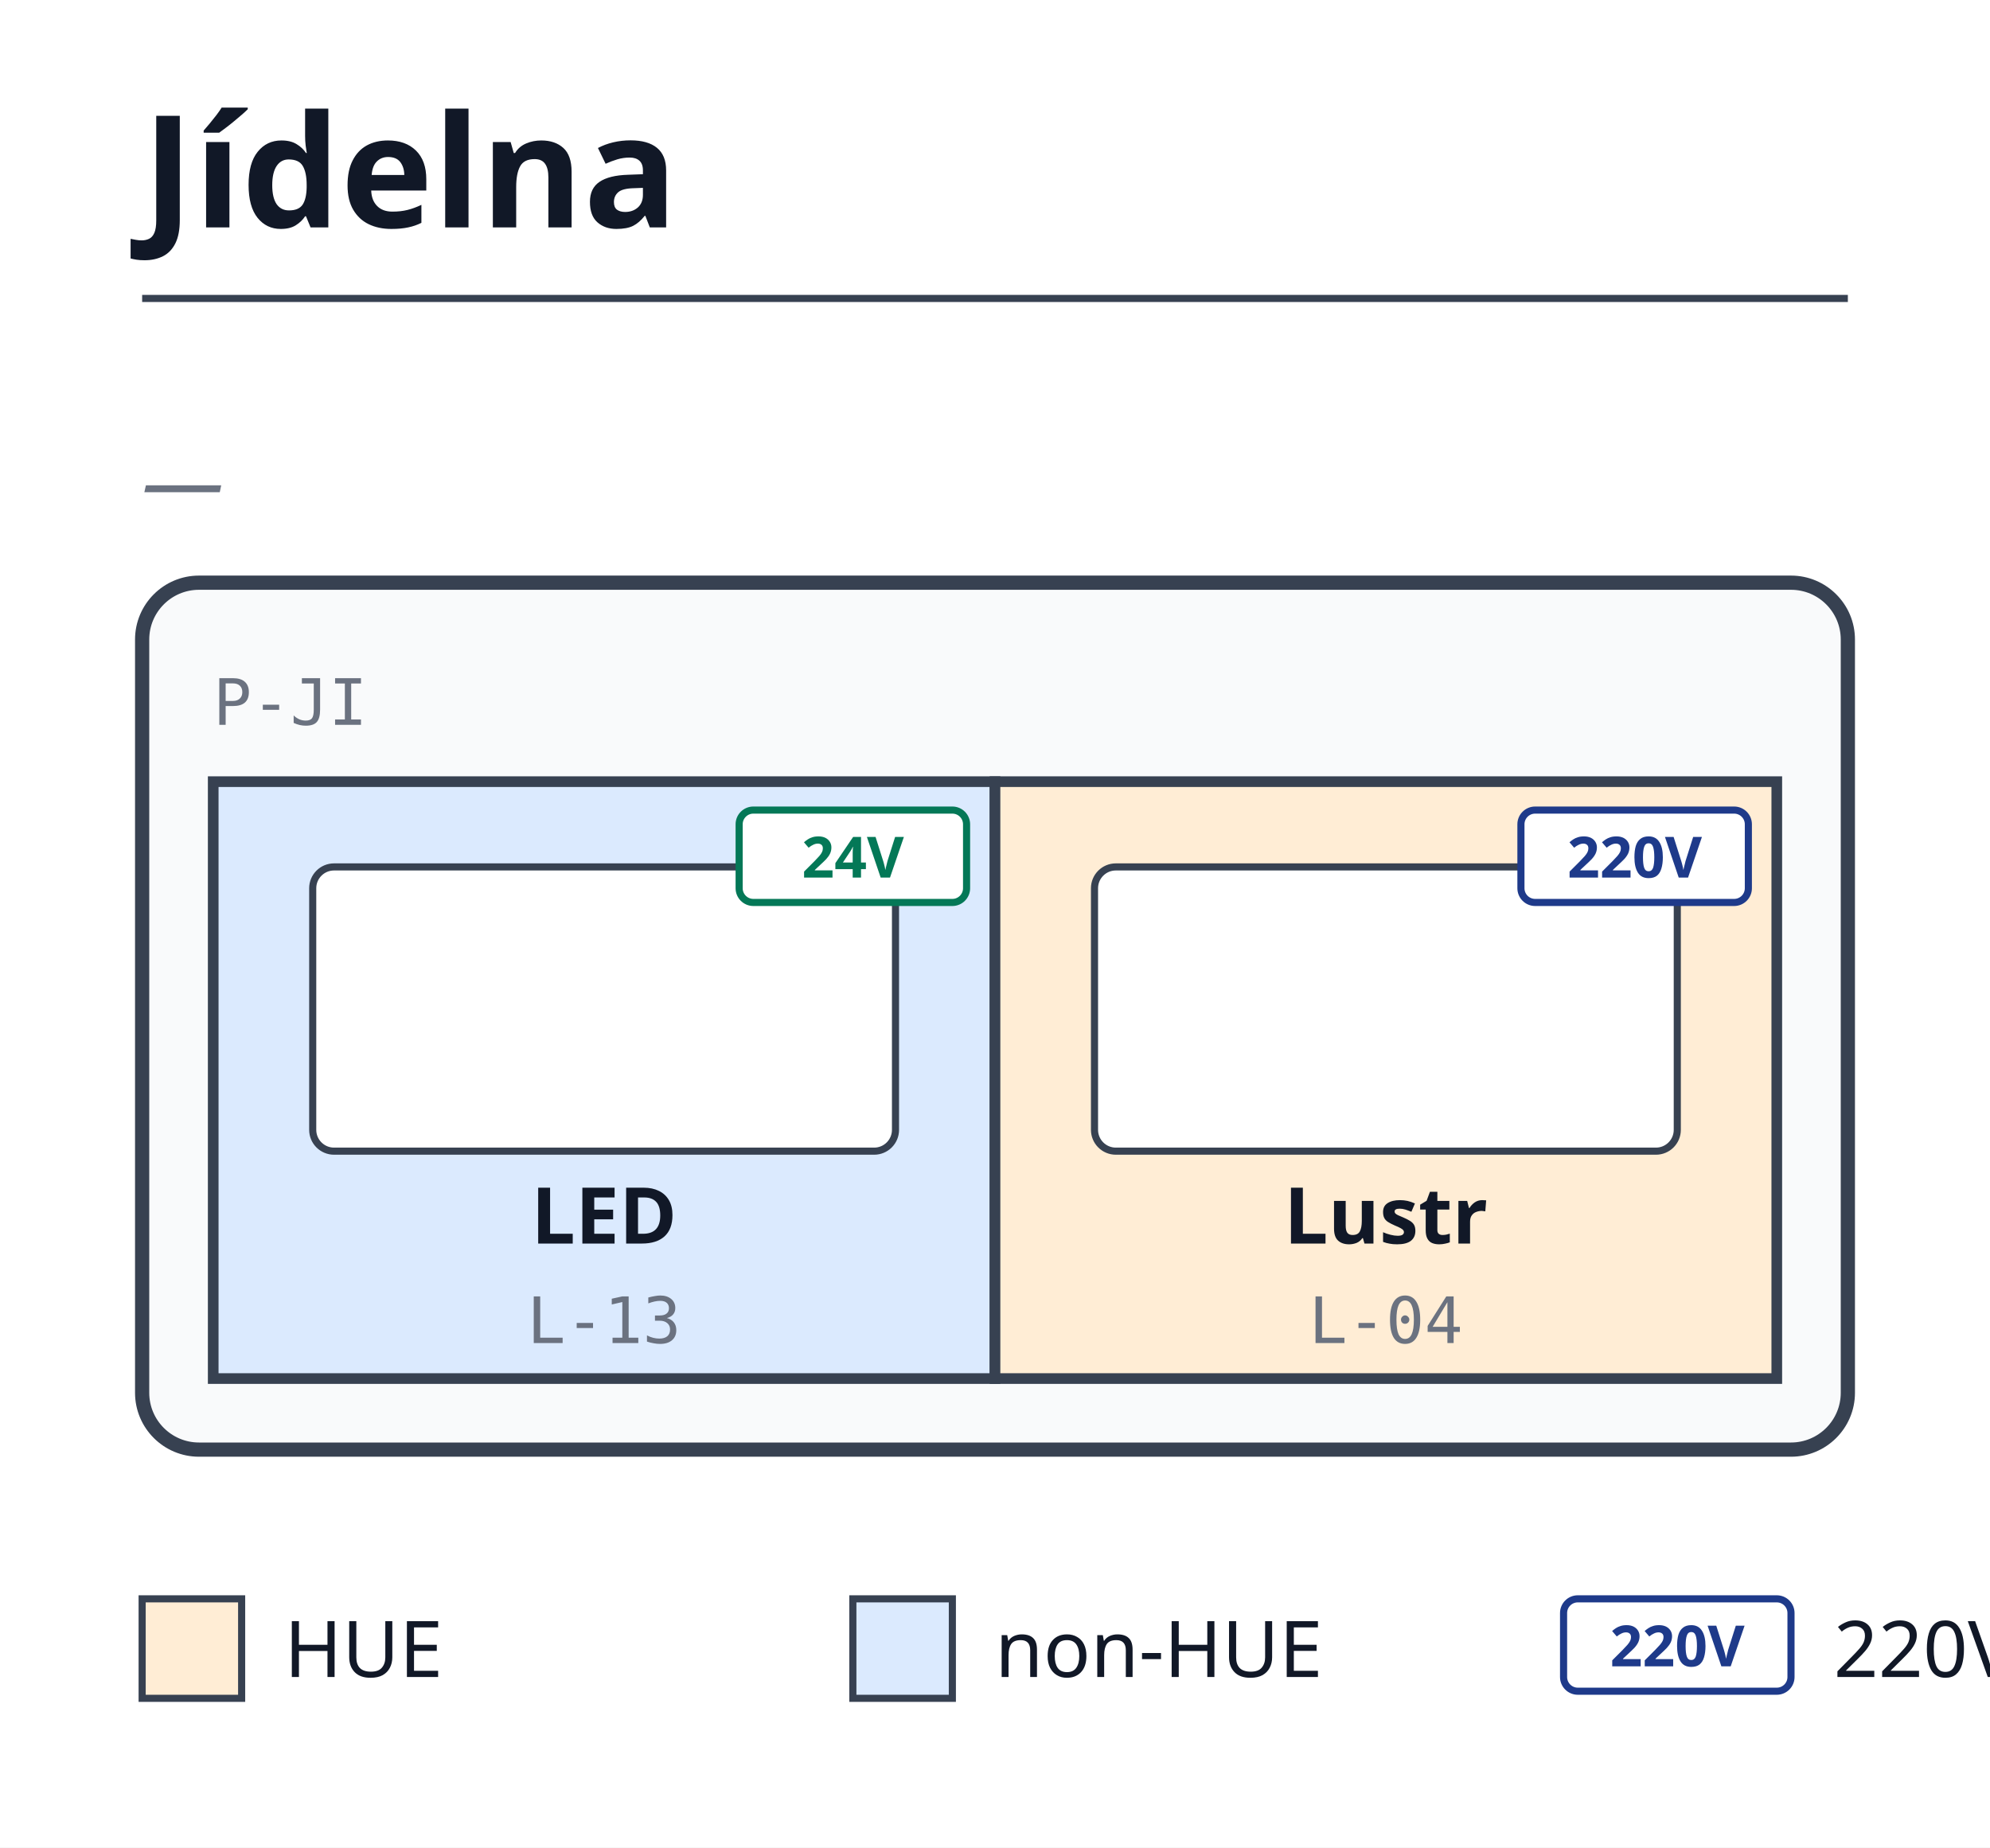
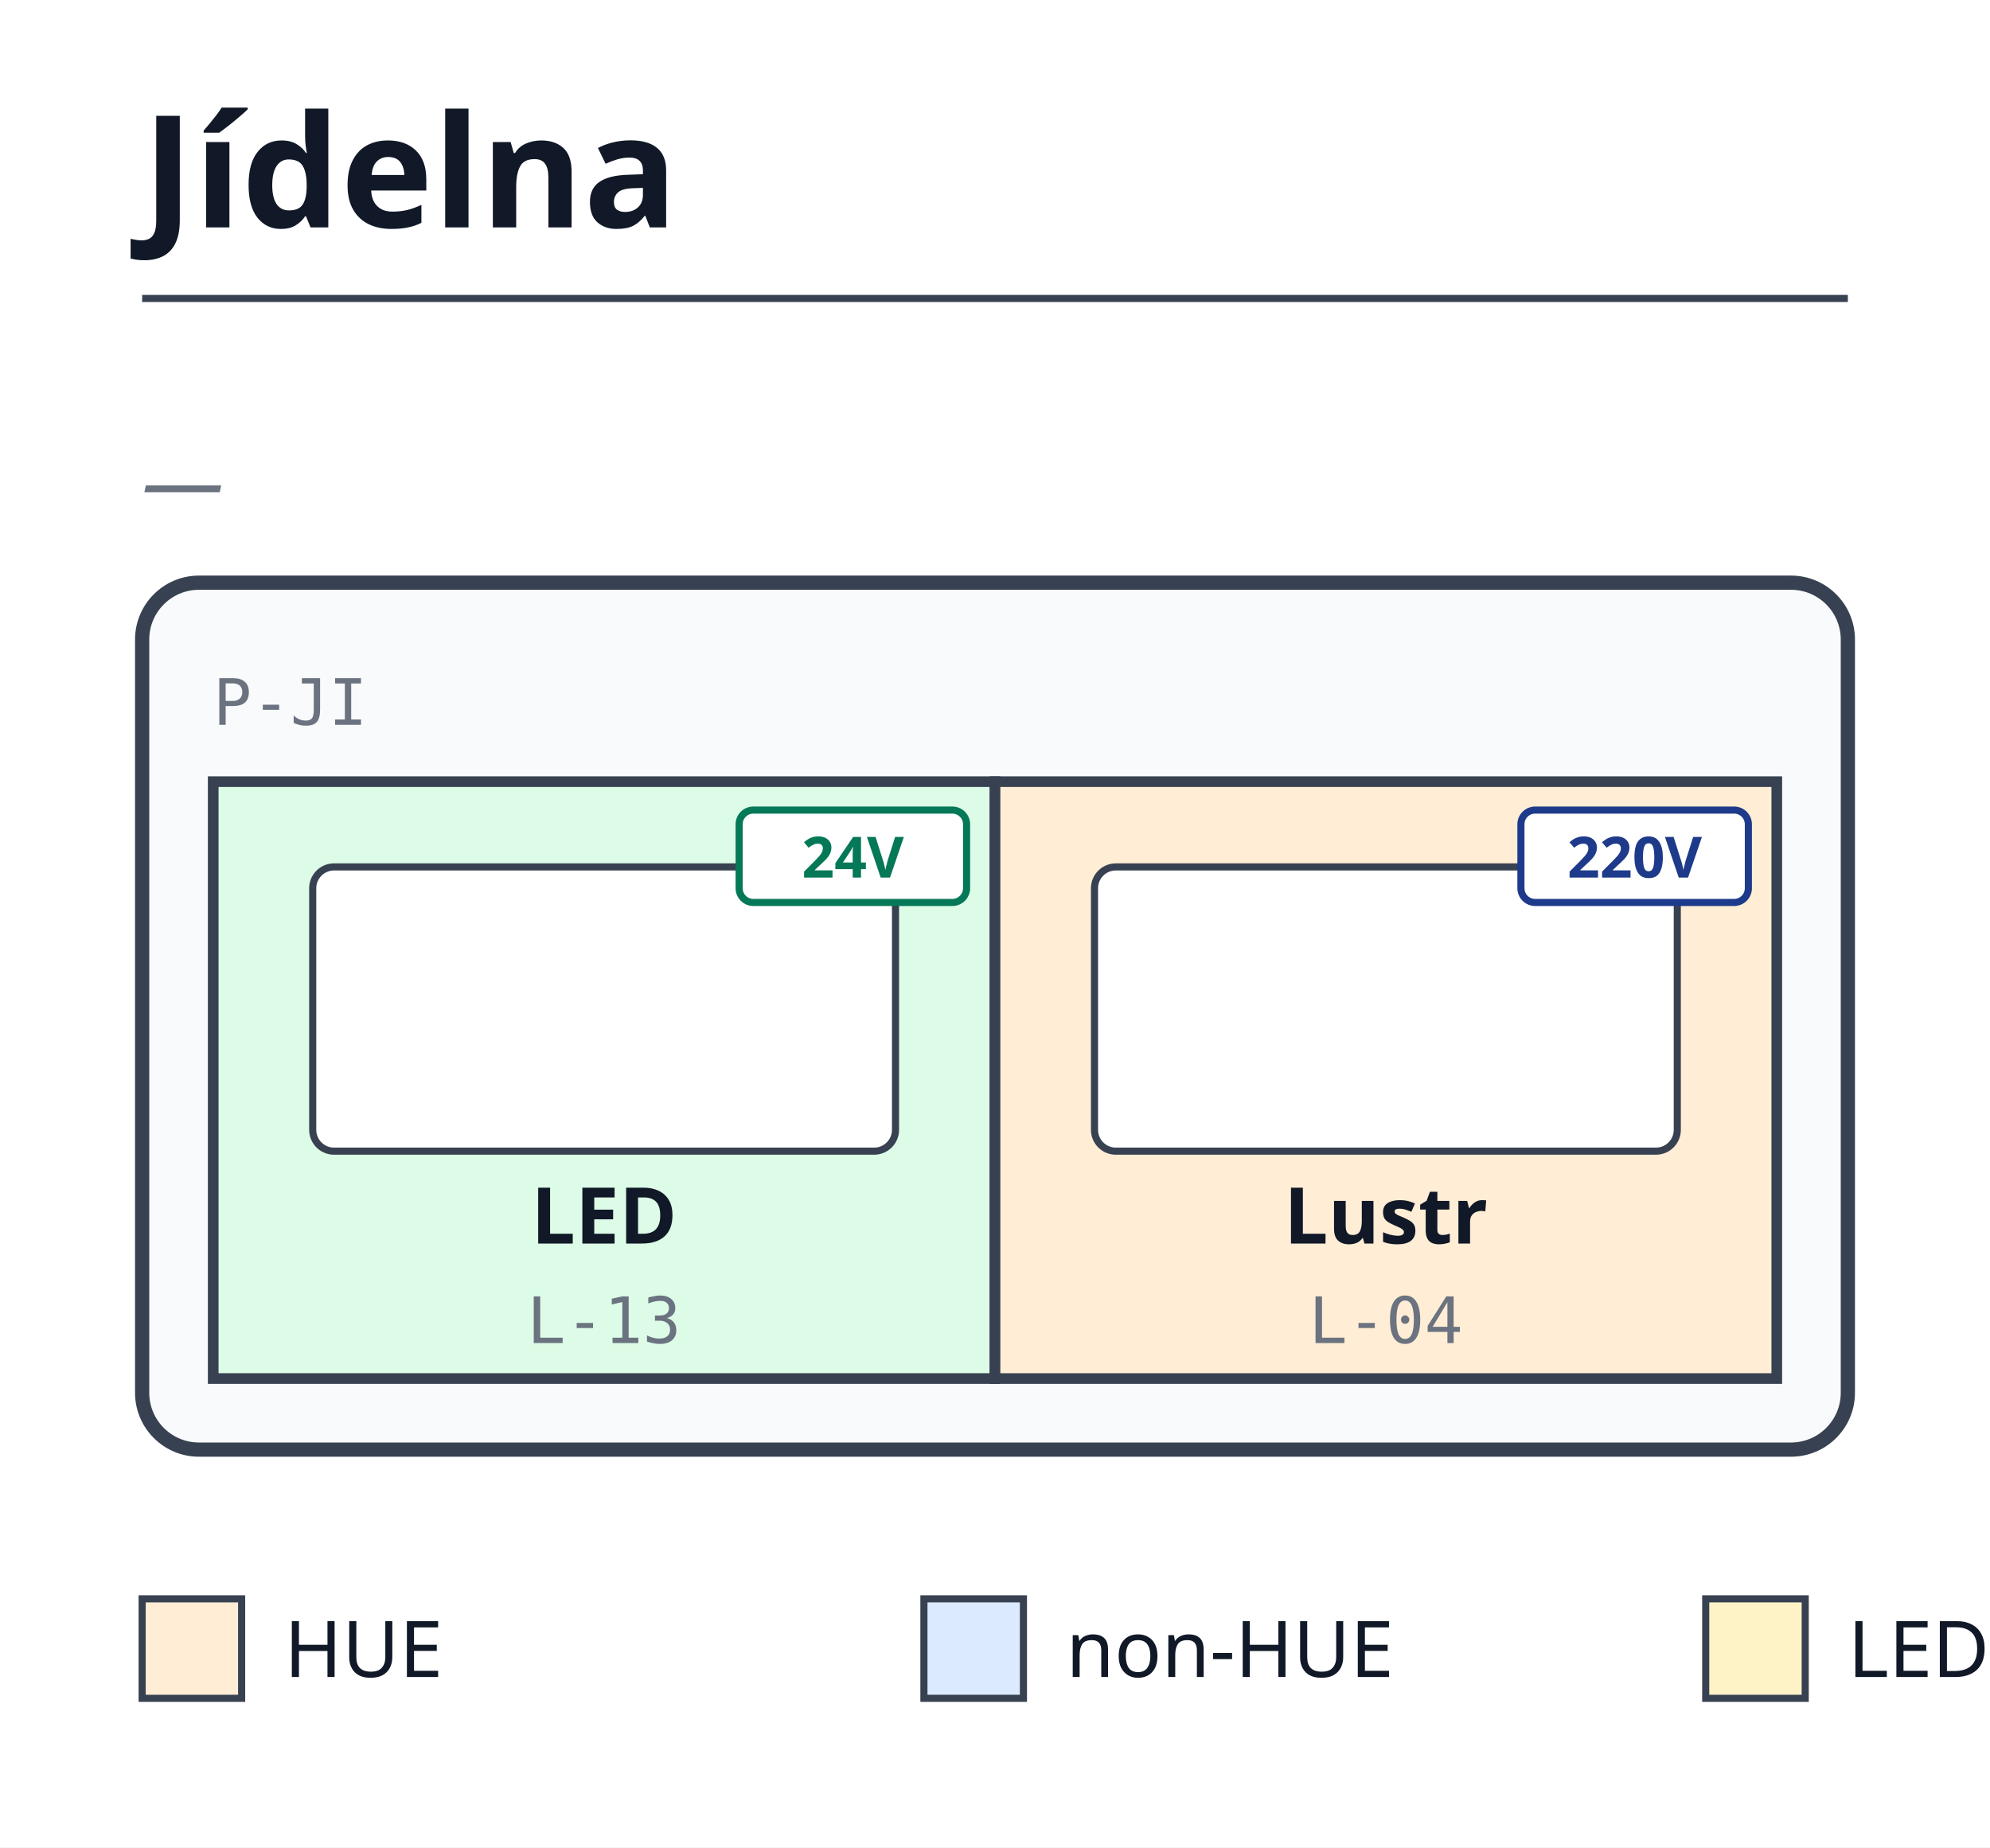
<svg xmlns="http://www.w3.org/2000/svg" viewBox="0 0 280 260" width="280" height="260" font-family="sans-serif">
  <rect width="100%" height="100%" fill="white" />
  <text x="20" y="32" font-size="22" font-weight="700" fill="#111827">Jídelna</text>
  <line x1="20" y1="42" x2="260" y2="42" stroke="#374151" stroke-width="1" />
  <text x="20" y="72" font-size="12" font-style="italic" fill="#6b7280">—</text>
  <rect x="20" y="82" width="240" height="122" fill="#f9fafb" stroke="#374151" stroke-width="2" rx="8" ry="8" />
-   <rect x="30" y="110" width="110" height="84" fill="#dbeafe" stroke="#374151" stroke-width="1.5" />
+   <rect x="30" y="110" width="110" height="84" fill="#dcfce7" stroke="#374151" stroke-width="1.5" />
  <rect x="44" y="122" width="82" height="40" fill="white" stroke="#374151" stroke-width="1" rx="3" ry="3" />
  <text x="85.0" y="175" text-anchor="middle" font-family="sans-serif" font-size="11" font-weight="600" fill="#111827">LED</text>
  <text x="85.0" y="189" text-anchor="middle" font-family="monospace" font-size="9" fill="#6b7280">L-13</text>
  <rect x="104" y="114" width="32" height="13" fill="white" stroke="#047857" stroke-width="1" rx="2" ry="2" />
  <text x="120.0" y="123.5" text-anchor="middle" font-family="sans-serif" font-size="8" font-weight="700" fill="#047857">24V</text>
  <rect x="140" y="110" width="110" height="84" fill="#ffedd5" stroke="#374151" stroke-width="1.5" />
  <rect x="154" y="122" width="82" height="40" fill="white" stroke="#374151" stroke-width="1" rx="3" ry="3" />
  <text x="195.0" y="175" text-anchor="middle" font-family="sans-serif" font-size="11" font-weight="600" fill="#111827">Lustr</text>
  <text x="195.0" y="189" text-anchor="middle" font-family="monospace" font-size="9" fill="#6b7280">L-04</text>
  <rect x="214" y="114" width="32" height="13" fill="white" stroke="#1e3a8a" stroke-width="1" rx="2" ry="2" />
  <text x="230.0" y="123.5" text-anchor="middle" font-family="sans-serif" font-size="8" font-weight="700" fill="#1e3a8a">220V</text>
  <line x1="140" y1="116" x2="140" y2="188" stroke="#374151" stroke-width="1" stroke-dasharray="3,3" />
  <text x="30" y="102" font-family="monospace" font-size="9" fill="#6b7280">P-JI</text>
  <rect x="20" y="225" width="14" height="14" fill="#ffedd5" stroke="#374151" stroke-width="1" />
  <text x="40" y="236" font-size="11" fill="#111827">HUE</text>
-   <rect x="120" y="225" width="14" height="14" fill="#dbeafe" stroke="#374151" stroke-width="1" />
-   <text x="140" y="236" font-size="11" fill="#111827">non-HUE</text>
-   <rect x="220" y="225" width="32" height="13" fill="white" stroke="#1e3a8a" stroke-width="1" rx="2" ry="2" />
-   <text x="236.0" y="234.5" text-anchor="middle" font-family="sans-serif" font-size="8" font-weight="700" fill="#1e3a8a">220V</text>
-   <text x="258" y="236" font-size="11" fill="#111827">220V</text>
-   <rect x="320" y="225" width="32" height="13" fill="white" stroke="#047857" stroke-width="1" rx="2" ry="2" />
-   <text x="336.0" y="234.5" text-anchor="middle" font-family="sans-serif" font-size="8" font-weight="700" fill="#047857">24V</text>
-   <text x="358" y="236" font-size="11" fill="#111827">24V</text>
+   <rect x="130" y="225" width="14" height="14" fill="#dbeafe" stroke="#374151" stroke-width="1" />
+   <text x="150" y="236" font-size="11" fill="#111827">non-HUE</text>
+   <rect x="240" y="225" width="14" height="14" fill="#fef3c7" stroke="#374151" stroke-width="1" />
+   <text x="260" y="236" font-size="11" fill="#111827">LED-trafo</text>
+   <rect x="350" y="225" width="14" height="14" fill="#dcfce7" stroke="#374151" stroke-width="1" />
+   <text x="370" y="236" font-size="11" fill="#111827">RGBW-PM</text>
+   <rect x="460" y="225" width="32" height="13" fill="white" stroke="#1e3a8a" stroke-width="1" rx="2" ry="2" />
+   <text x="476.0" y="234.5" text-anchor="middle" font-family="sans-serif" font-size="8" font-weight="700" fill="#1e3a8a">220V</text>
+   <text x="498" y="236" font-size="11" fill="#111827">220V</text>
+   <rect x="560" y="225" width="32" height="13" fill="white" stroke="#047857" stroke-width="1" rx="2" ry="2" />
+   <text x="576.0" y="234.5" text-anchor="middle" font-family="sans-serif" font-size="8" font-weight="700" fill="#047857">24V</text>
+   <text x="598" y="236" font-size="11" fill="#111827">24V</text>
</svg>
